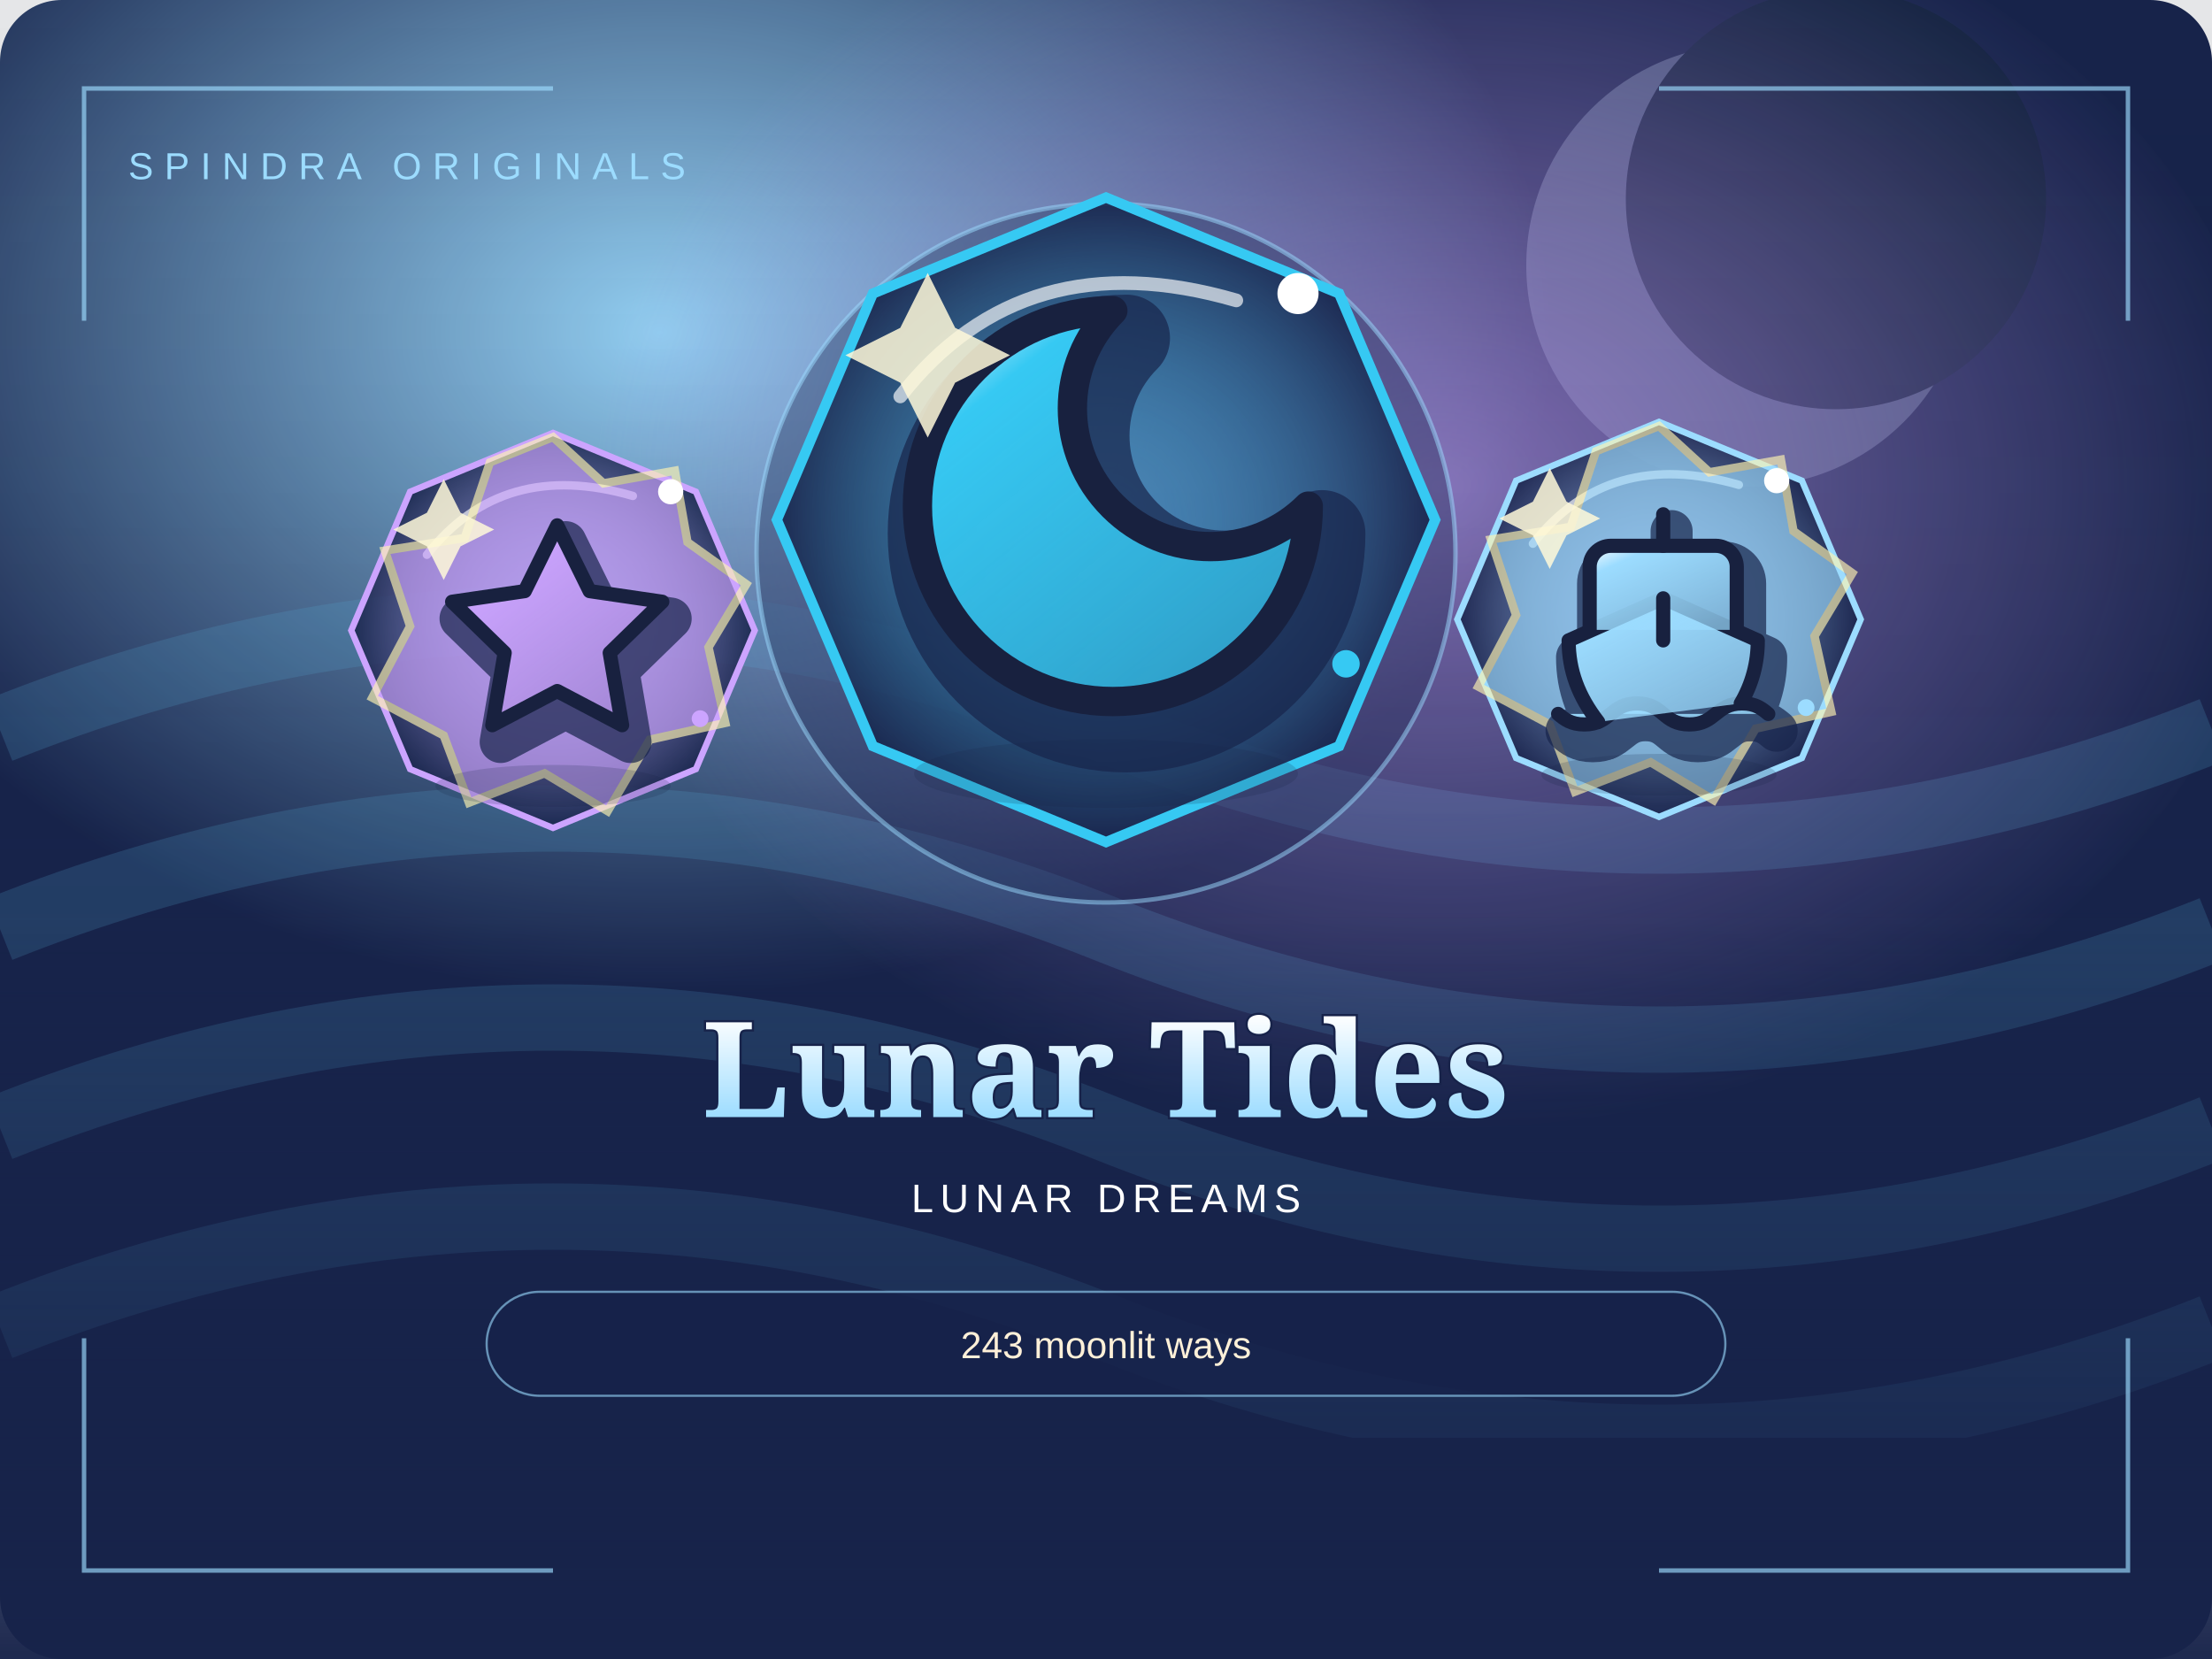
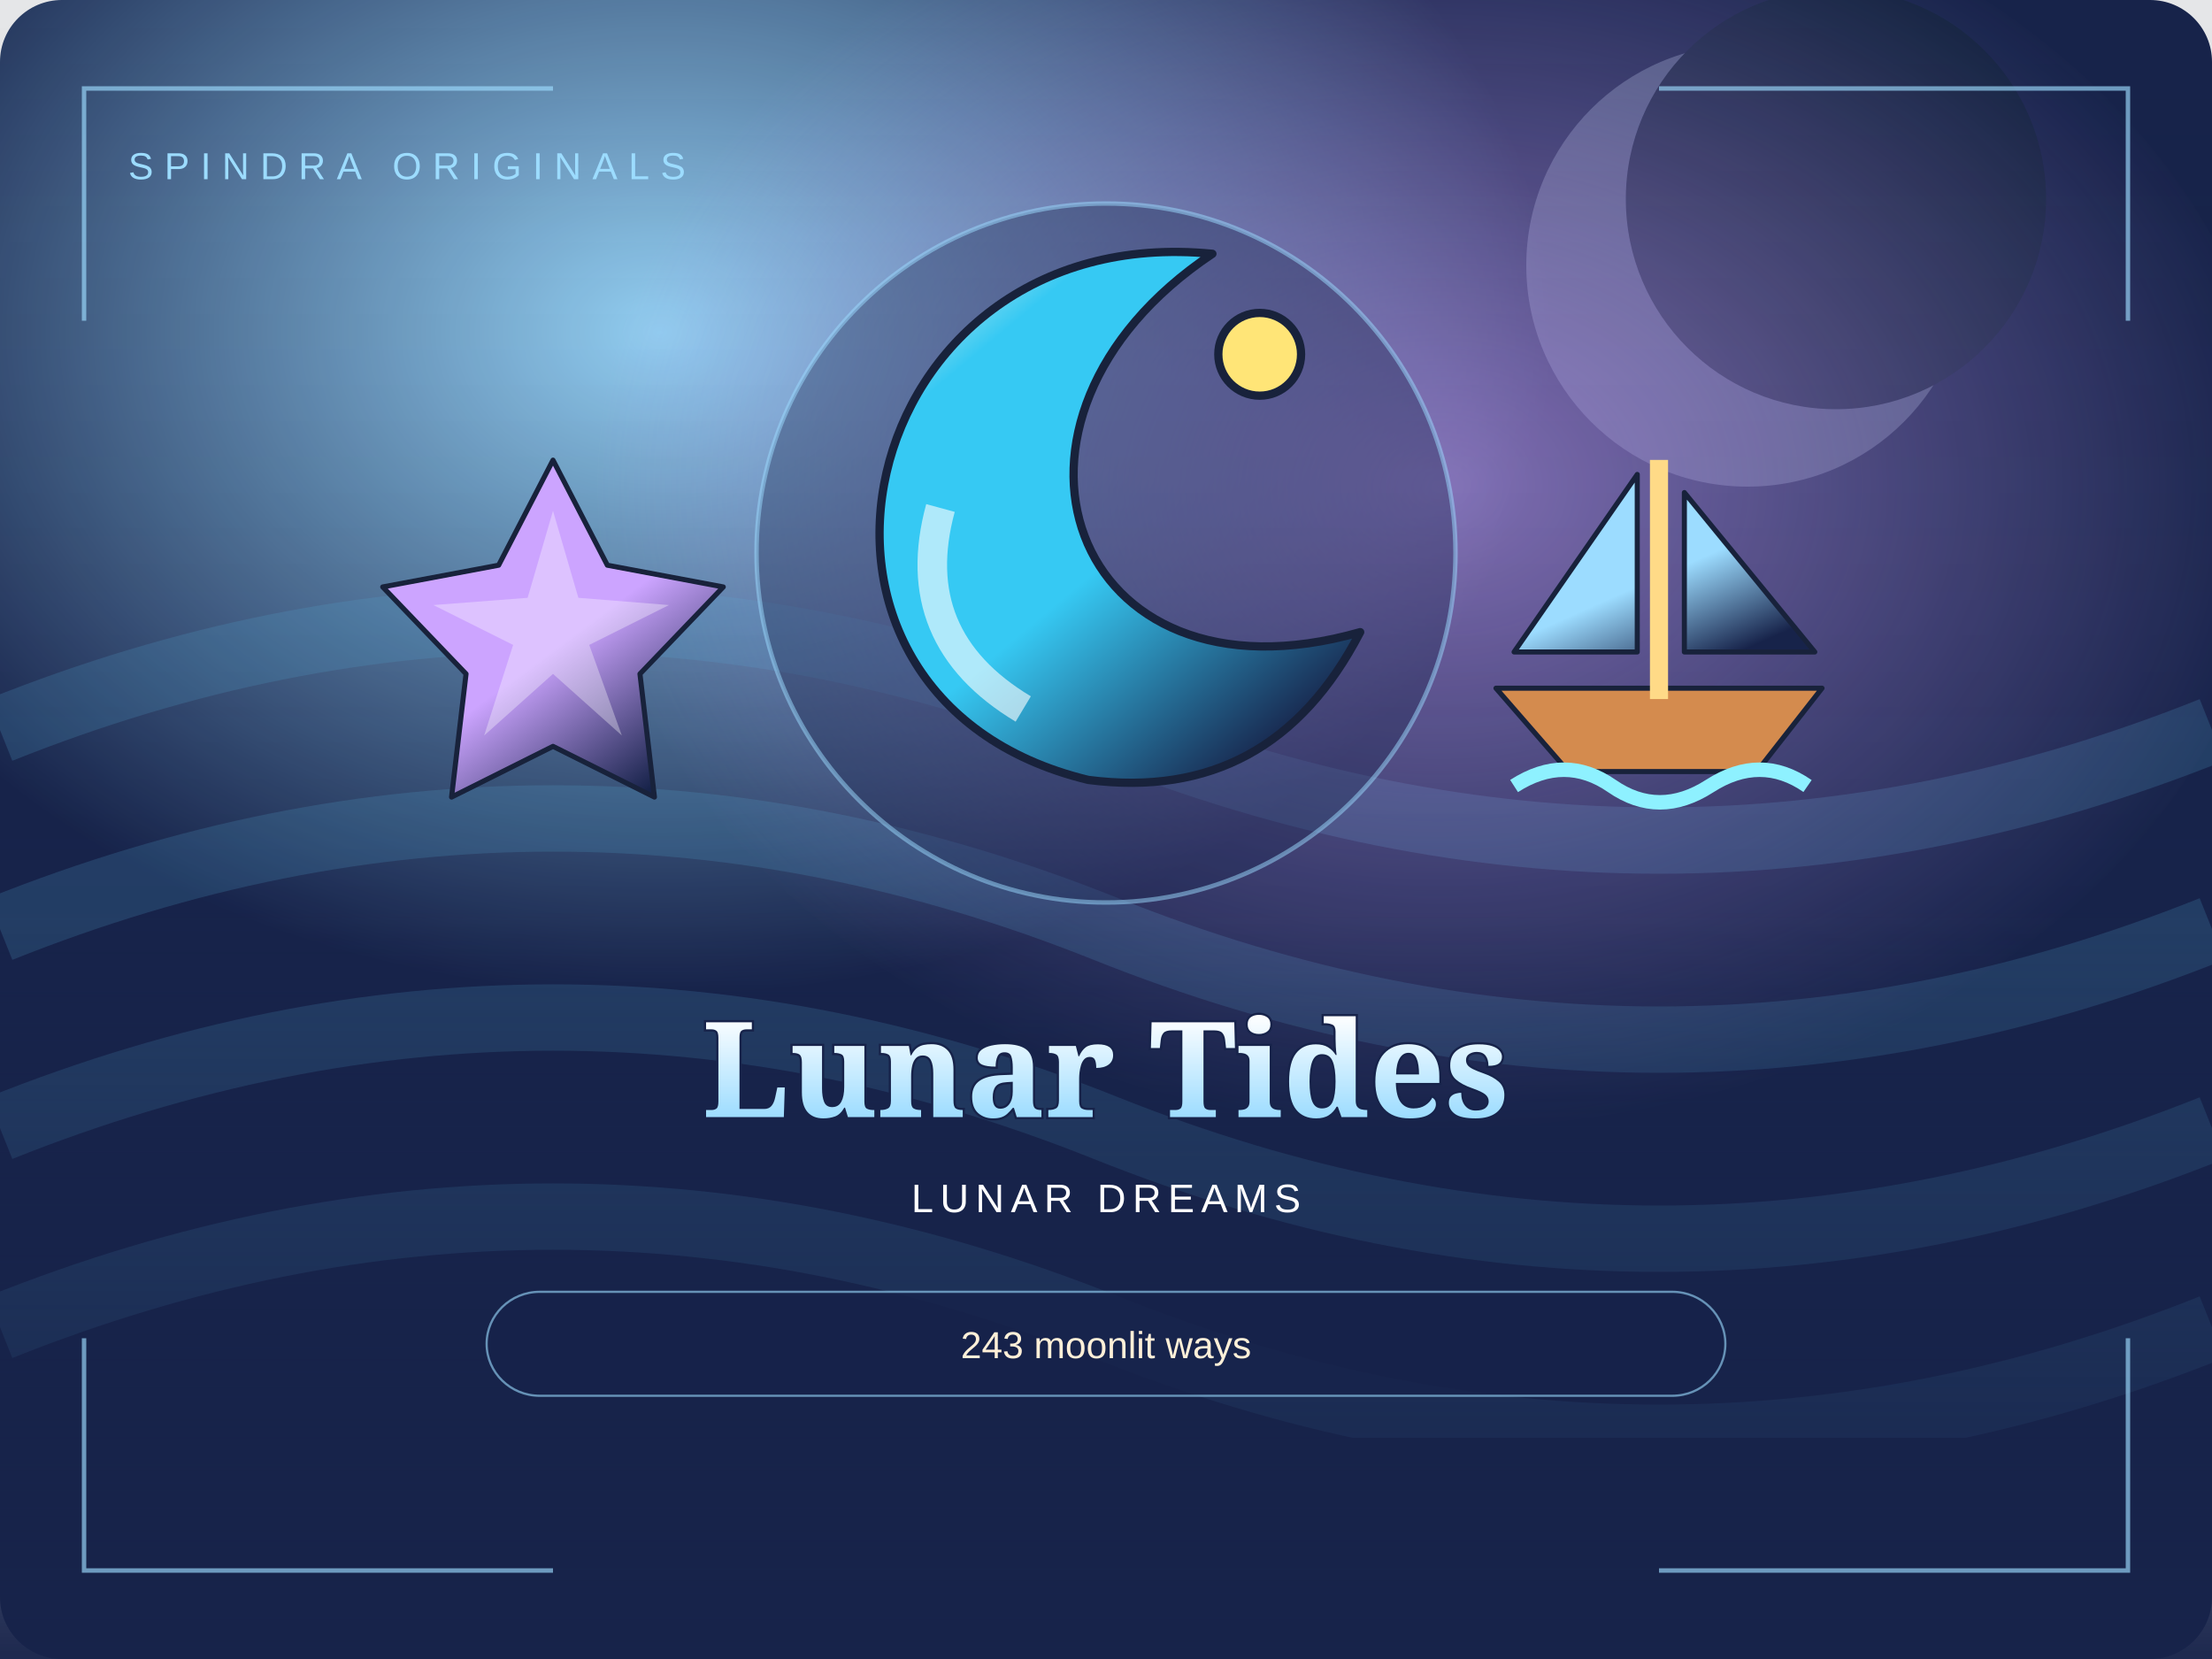
<svg xmlns="http://www.w3.org/2000/svg" width="1000" height="750" viewBox="0 0 1000 750">
  <defs>
    <radialGradient id="cover-bg" cx=".3" cy=".2" r="1">
      <stop stop-color="#9cdcff" />
      <stop offset=".4" stop-color="#17234a" />
      <stop offset="1" stop-color="#17234a" />
    </radialGradient>
    <radialGradient id="cover-halo">
      <stop stop-color="#cca4ff" stop-opacity=".65" />
      <stop offset="1" stop-color="#cca4ff" stop-opacity="0" />
    </radialGradient>
    <linearGradient id="cover-shade" x2="0" y2="1">
      <stop stop-color="#17234a" stop-opacity=".05" />
      <stop offset=".55" stop-color="#17234a" stop-opacity=".15" />
      <stop offset="1" stop-color="#17234a" stop-opacity=".97" />
    </linearGradient>
    <linearGradient id="title-ink" x2="0" y2="1">
      <stop stop-color="#ffffff" />
      <stop offset="1" stop-color="#9cdcff" />
    </linearGradient>
  </defs>
  <rect width="1000" height="750" rx="28" fill="url(#cover-bg)" />
  <g opacity=".8">
    <svg x="0" y="0" width="1000" height="650" class="slot-scenery scenery-moon" viewBox="0 0 1000 650" preserveAspectRatio="xMidYMid slice" aria-hidden="true">
      <circle cx="790" cy="120" r="100" fill="#d2ecff55" />
      <circle cx="830" cy="90" r="95" fill="#0f203a" />
      <path d="M0 330Q250 230 500 330T1000 330" fill="none" stroke="#5bb4dd44" stroke-width="30" />
      <path d="M0 420Q250 320 500 420T1000 420" fill="none" stroke="#5bb4dd44" stroke-width="30" />
      <path d="M0 510Q250 410 500 510T1000 510" fill="none" stroke="#5bb4dd44" stroke-width="30" />
      <path d="M0 600Q250 500 500 600T1000 600" fill="none" stroke="#5bb4dd44" stroke-width="30" />
    </svg>
  </g>
  <ellipse cx="650" cy="220" rx="380" ry="290" fill="url(#cover-halo)" />
  <rect width="1000" height="750" fill="url(#cover-shade)" />
  <path d="M38 145V40H250M750 40H962V145M38 605V710H250M750 710H962V605" fill="none" stroke="#9cdcff" stroke-width="2" opacity=".65" />
  <circle cx="500" cy="250" r="158" fill="#17234a" fill-opacity=".35" stroke="#9cdcff" stroke-width="2" stroke-opacity=".5" />
-   <svg x="155" y="190" width="190" height="190" class="symbol-frame" viewBox="0 0 100 100" aria-hidden="true">
+   <svg x="155" y="190" width="190" height="190" class="symbol-frame" viewBox="-8 -8 116 116" aria-hidden="true">
    <defs>
-       <radialGradient id="lunar-tides-5-155-R0-medal">
-         <stop stop-color="#cca4ff" stop-opacity=".35" />
-         <stop offset="1" stop-color="#17234a" stop-opacity=".9" />
-       </radialGradient>
-       <linearGradient id="lunar-tides-5-155-R0" x1="0" y1="0" x2=".8" y2="1">
-         <stop stop-color="#ffffff" />
+       <linearGradient id="lunar-tides-5-155-R0" x1="0" y1="0" x2=".75" y2="1">
+         <stop stop-color="#fff9e8" />
        <stop offset=".22" stop-color="#cca4ff" />
-         <stop offset="1" stop-color="#cca4ff" stop-opacity=".7" />
+         <stop offset=".6" stop-color="#cca4ff" />
+         <stop offset="1" stop-color="#17234a" />
      </linearGradient>
    </defs>
-     <path d="M50 3L84 17L98 50L84 83L50 97L16 83L2 50L16 17Z" fill="url(#lunar-tides-5-155-R0-medal)" stroke="#cca4ff" stroke-width="1.5" />
-     <path d="M20 32Q38 9 69 18" fill="none" stroke="#ffffff" stroke-opacity=".65" stroke-width="2" stroke-linecap="round" />
-     <path d="M50 4L62 15L79 12L82 29L96 39L87 54L91 72L73 76L63 93L48 84L30 91L24 75L7 66L16 49L10 31L29 28L35 10Z" fill="#cca4ff" stroke="#fff4b1" stroke-width="2" opacity=".65" />
-     <ellipse cx="50" cy="87" rx="28" ry="5" fill="#172243" opacity=".18" />
-     <svg width="60" height="60" viewBox="0 0 24 24" fill="#17234a" stroke="#17234a" stroke-width="4" stroke-linecap="round" stroke-linejoin="round" class="lucide lucide-star" x="23" y="24" opacity=".7">
-       <polygon points="12 2 15.09 8.26 22 9.27 17 14.14 18.18 21.02 12 17.77 5.82 21.02 7 14.14 2 9.27 8.91 8.26 12 2" />
-     </svg>
-     <svg width="60" height="60" viewBox="0 0 24 24" fill="url(#lunar-tides-5-155-R0)" stroke="#18213f" stroke-width="1.35" stroke-linecap="round" stroke-linejoin="round" class="lucide lucide-star" x="21" y="20">
-       <polygon points="12 2 15.09 8.26 22 9.27 17 14.14 18.18 21.02 12 17.77 5.82 21.02 7 14.14 2 9.27 8.91 8.26 12 2" />
-     </svg>
-     <path d="M20 22L24 14L28 22L36 26L28 30L24 38L20 30L12 26Z" fill="#fff9d9" opacity=".85" />
-     <circle cx="78" cy="17" r="3" fill="#fff" />
-     <circle cx="85" cy="71" r="2" fill="#cca4ff" />
+     <g class="slot-object object-star" fill="url(#lunar-tides-5-155-R0)" stroke="#18223b" stroke-width="1.4" stroke-linejoin="round">
+       <path d="M50 3l15 29 32 6-23 24 4 34-28-14-28 14 4-34L3 38l32-6Z" />
+       <path d="M50 17l7 24 25 2-22 11 9 25-19-17-19 17 8-25-22-11 26-2Z" fill="#fff5" stroke="none" />
+     </g>
  </svg>
-   <svg x="655" y="185" width="190" height="190" class="symbol-frame" viewBox="0 0 100 100" aria-hidden="true">
+   <svg x="655" y="185" width="190" height="190" class="symbol-frame" viewBox="-8 -8 116 116" aria-hidden="true">
    <defs>
-       <radialGradient id="lunar-tides-6-655-R0-medal">
-         <stop stop-color="#9cdcff" stop-opacity=".35" />
-         <stop offset="1" stop-color="#17234a" stop-opacity=".9" />
-       </radialGradient>
-       <linearGradient id="lunar-tides-6-655-R0" x1="0" y1="0" x2=".8" y2="1">
-         <stop stop-color="#ffffff" />
+       <linearGradient id="lunar-tides-6-655-R0" x1="0" y1="0" x2=".75" y2="1">
+         <stop stop-color="#fff9e8" />
        <stop offset=".22" stop-color="#9cdcff" />
-         <stop offset="1" stop-color="#9cdcff" stop-opacity=".7" />
+         <stop offset=".6" stop-color="#9cdcff" />
+         <stop offset="1" stop-color="#17234a" />
      </linearGradient>
    </defs>
-     <path d="M50 3L84 17L98 50L84 83L50 97L16 83L2 50L16 17Z" fill="url(#lunar-tides-6-655-R0-medal)" stroke="#9cdcff" stroke-width="1.5" />
-     <path d="M20 32Q38 9 69 18" fill="none" stroke="#ffffff" stroke-opacity=".65" stroke-width="2" stroke-linecap="round" />
-     <path d="M50 4L62 15L79 12L82 29L96 39L87 54L91 72L73 76L63 93L48 84L30 91L24 75L7 66L16 49L10 31L29 28L35 10Z" fill="#9cdcff" stroke="#fff4b1" stroke-width="2" opacity=".65" />
-     <ellipse cx="50" cy="87" rx="28" ry="5" fill="#172243" opacity=".18" />
-     <svg width="60" height="60" viewBox="0 0 24 24" fill="#17234a" stroke="#17234a" stroke-width="4" stroke-linecap="round" stroke-linejoin="round" class="lucide lucide-ship" x="23" y="24" opacity=".7">
-       <path d="M2 21c.6.5 1.2 1 2.5 1 2.5 0 2.5-2 5-2 1.3 0 1.9.5 2.5 1 .6.5 1.2 1 2.5 1 2.5 0 2.5-2 5-2 1.3 0 1.9.5 2.5 1" />
-       <path d="M19.38 20A11.6 11.6 0 0 0 21 14l-9-4-9 4c0 2.9.94 5.34 2.81 7.76" />
-       <path d="M19 13V7a2 2 0 0 0-2-2H7a2 2 0 0 0-2 2v6" />
-       <path d="M12 10v4" />
-       <path d="M12 2v3" />
-     </svg>
-     <svg width="60" height="60" viewBox="0 0 24 24" fill="url(#lunar-tides-6-655-R0)" stroke="#18213f" stroke-width="1.35" stroke-linecap="round" stroke-linejoin="round" class="lucide lucide-ship" x="21" y="20">
-       <path d="M2 21c.6.5 1.2 1 2.5 1 2.5 0 2.5-2 5-2 1.3 0 1.9.5 2.5 1 .6.5 1.2 1 2.5 1 2.5 0 2.5-2 5-2 1.3 0 1.9.5 2.5 1" />
-       <path d="M19.38 20A11.6 11.6 0 0 0 21 14l-9-4-9 4c0 2.9.94 5.34 2.81 7.76" />
-       <path d="M19 13V7a2 2 0 0 0-2-2H7a2 2 0 0 0-2 2v6" />
-       <path d="M12 10v4" />
-       <path d="M12 2v3" />
-     </svg>
-     <path d="M20 22L24 14L28 22L36 26L28 30L24 38L20 30L12 26Z" fill="#fff9d9" opacity=".85" />
-     <circle cx="78" cy="17" r="3" fill="#fff" />
-     <circle cx="85" cy="71" r="2" fill="#9cdcff" />
+     <g class="slot-object object-ship" fill="url(#lunar-tides-6-655-R0)" stroke="#18223b" stroke-width="1.4" stroke-linejoin="round">
+       <path d="M5 69h90L77 92H25Z" fill="#d48b4e" />
+       <path d="M50 6v66" stroke="#ffda87" stroke-width="5" />
+       <path d="M44 10L10 59h34ZM57 15v44h36Z" />
+       <path d="M10 96q14-9 27 0t27 0 27 0" stroke="#8ef1ff" stroke-width="4" fill="none" />
+     </g>
  </svg>
-   <svg x="345" y="80" width="310" height="310" class="symbol-frame" viewBox="0 0 100 100" aria-hidden="true">
+   <svg x="345" y="80" width="310" height="310" class="symbol-frame" viewBox="-8 -8 116 116" aria-hidden="true">
    <defs>
-       <radialGradient id="lunar-tides-0-345-R0-medal">
-         <stop stop-color="#36c9f3" stop-opacity=".35" />
-         <stop offset="1" stop-color="#17234a" stop-opacity=".9" />
-       </radialGradient>
-       <linearGradient id="lunar-tides-0-345-R0" x1="0" y1="0" x2=".8" y2="1">
-         <stop stop-color="#ffffff" />
+       <linearGradient id="lunar-tides-0-345-R0" x1="0" y1="0" x2=".75" y2="1">
+         <stop stop-color="#fff9e8" />
        <stop offset=".22" stop-color="#36c9f3" />
-         <stop offset="1" stop-color="#36c9f3" stop-opacity=".7" />
+         <stop offset=".6" stop-color="#36c9f3" />
+         <stop offset="1" stop-color="#17234a" />
      </linearGradient>
    </defs>
-     <path d="M50 3L84 17L98 50L84 83L50 97L16 83L2 50L16 17Z" fill="url(#lunar-tides-0-345-R0-medal)" stroke="#36c9f3" stroke-width="1.5" />
-     <path d="M20 32Q38 9 69 18" fill="none" stroke="#ffffff" stroke-opacity=".65" stroke-width="2" stroke-linecap="round" />
-     <ellipse cx="50" cy="87" rx="28" ry="5" fill="#172243" opacity=".18" />
-     <svg width="76" height="76" viewBox="0 0 24 24" fill="#17234a" stroke="#17234a" stroke-width="4" stroke-linecap="round" stroke-linejoin="round" class="lucide lucide-moon" x="15" y="14" opacity=".7">
-       <path d="M12 3a6 6 0 0 0 9 9 9 9 0 1 1-9-9Z" />
-     </svg>
-     <svg width="76" height="76" viewBox="0 0 24 24" fill="url(#lunar-tides-0-345-R0)" stroke="#18213f" stroke-width="1.35" stroke-linecap="round" stroke-linejoin="round" class="lucide lucide-moon" x="13" y="10">
-       <path d="M12 3a6 6 0 0 0 9 9 9 9 0 1 1-9-9Z" />
-     </svg>
-     <path d="M20 22L24 14L28 22L36 26L28 30L24 38L20 30L12 26Z" fill="#fff9d9" opacity=".85" />
-     <circle cx="78" cy="17" r="3" fill="#fff" />
-     <circle cx="85" cy="71" r="2" fill="#36c9f3" />
+     <g class="slot-object object-moon" fill="url(#lunar-tides-0-345-R0)" stroke="#18223b" stroke-width="1.4" stroke-linejoin="round">
+       <path d="M68 5C7-1-11 80 47 94q31 4 46-25C44 83 26 33 68 5Z" />
+       <path d="M22 48q-6 22 14 34" fill="none" stroke="#fff9" stroke-width="5" />
+       <circle cx="76" cy="22" r="7" fill="#ffe577" />
+     </g>
  </svg>
  <text x="58" y="81" fill="#9cdcff" font-size="17" font-family="Arial,sans-serif" letter-spacing="5">SPINDRA ORIGINALS</text>
  <text x="500" y="505" text-anchor="middle" fill="url(#title-ink)" stroke="#17234a" stroke-width="2" paint-order="stroke" font-size="60" font-family="Georgia,serif" font-weight="900">Lunar Tides</text>
  <text x="500" y="548" text-anchor="middle" fill="#fff" font-size="18" font-family="Arial,sans-serif" letter-spacing="3">LUNAR DREAMS</text>
  <rect x="220" y="584" width="560" height="47" rx="24" fill="#17234a" fill-opacity=".85" stroke="#9cdcff" stroke-opacity=".6" />
  <text x="500" y="614" text-anchor="middle" fill="#fff0d8" font-size="17" font-family="Arial,sans-serif">243 moonlit ways</text>
</svg>
